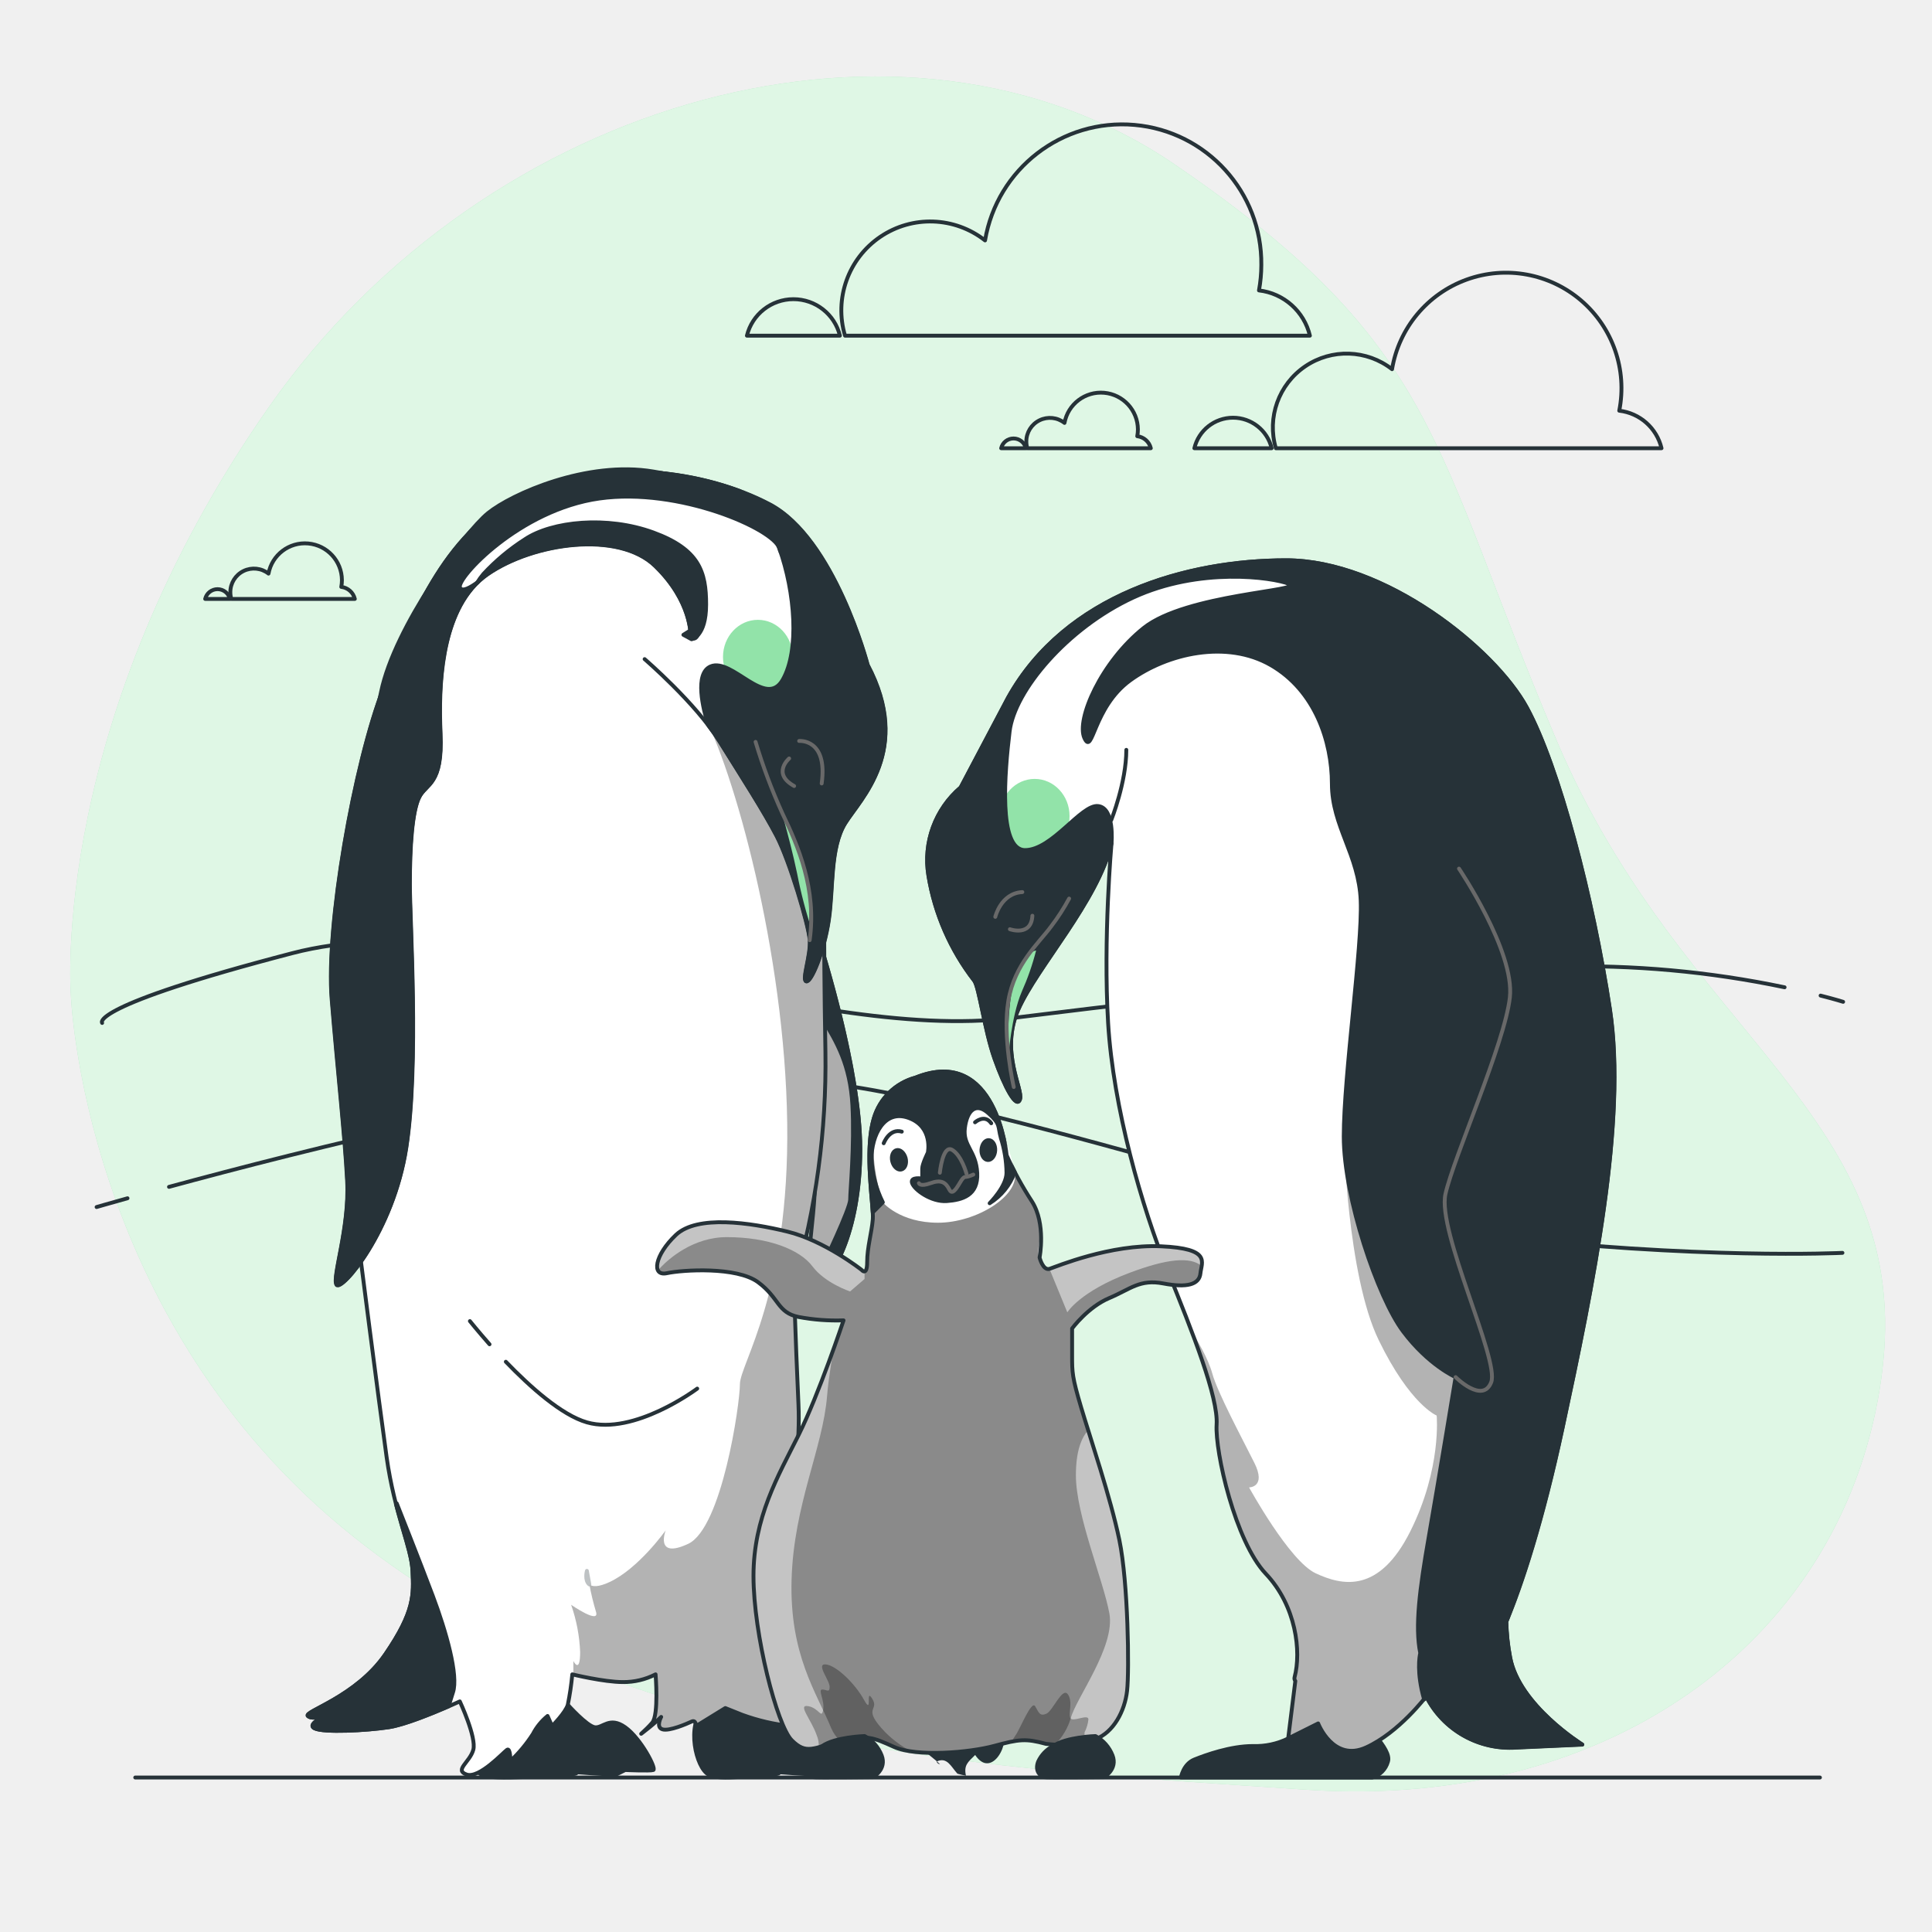
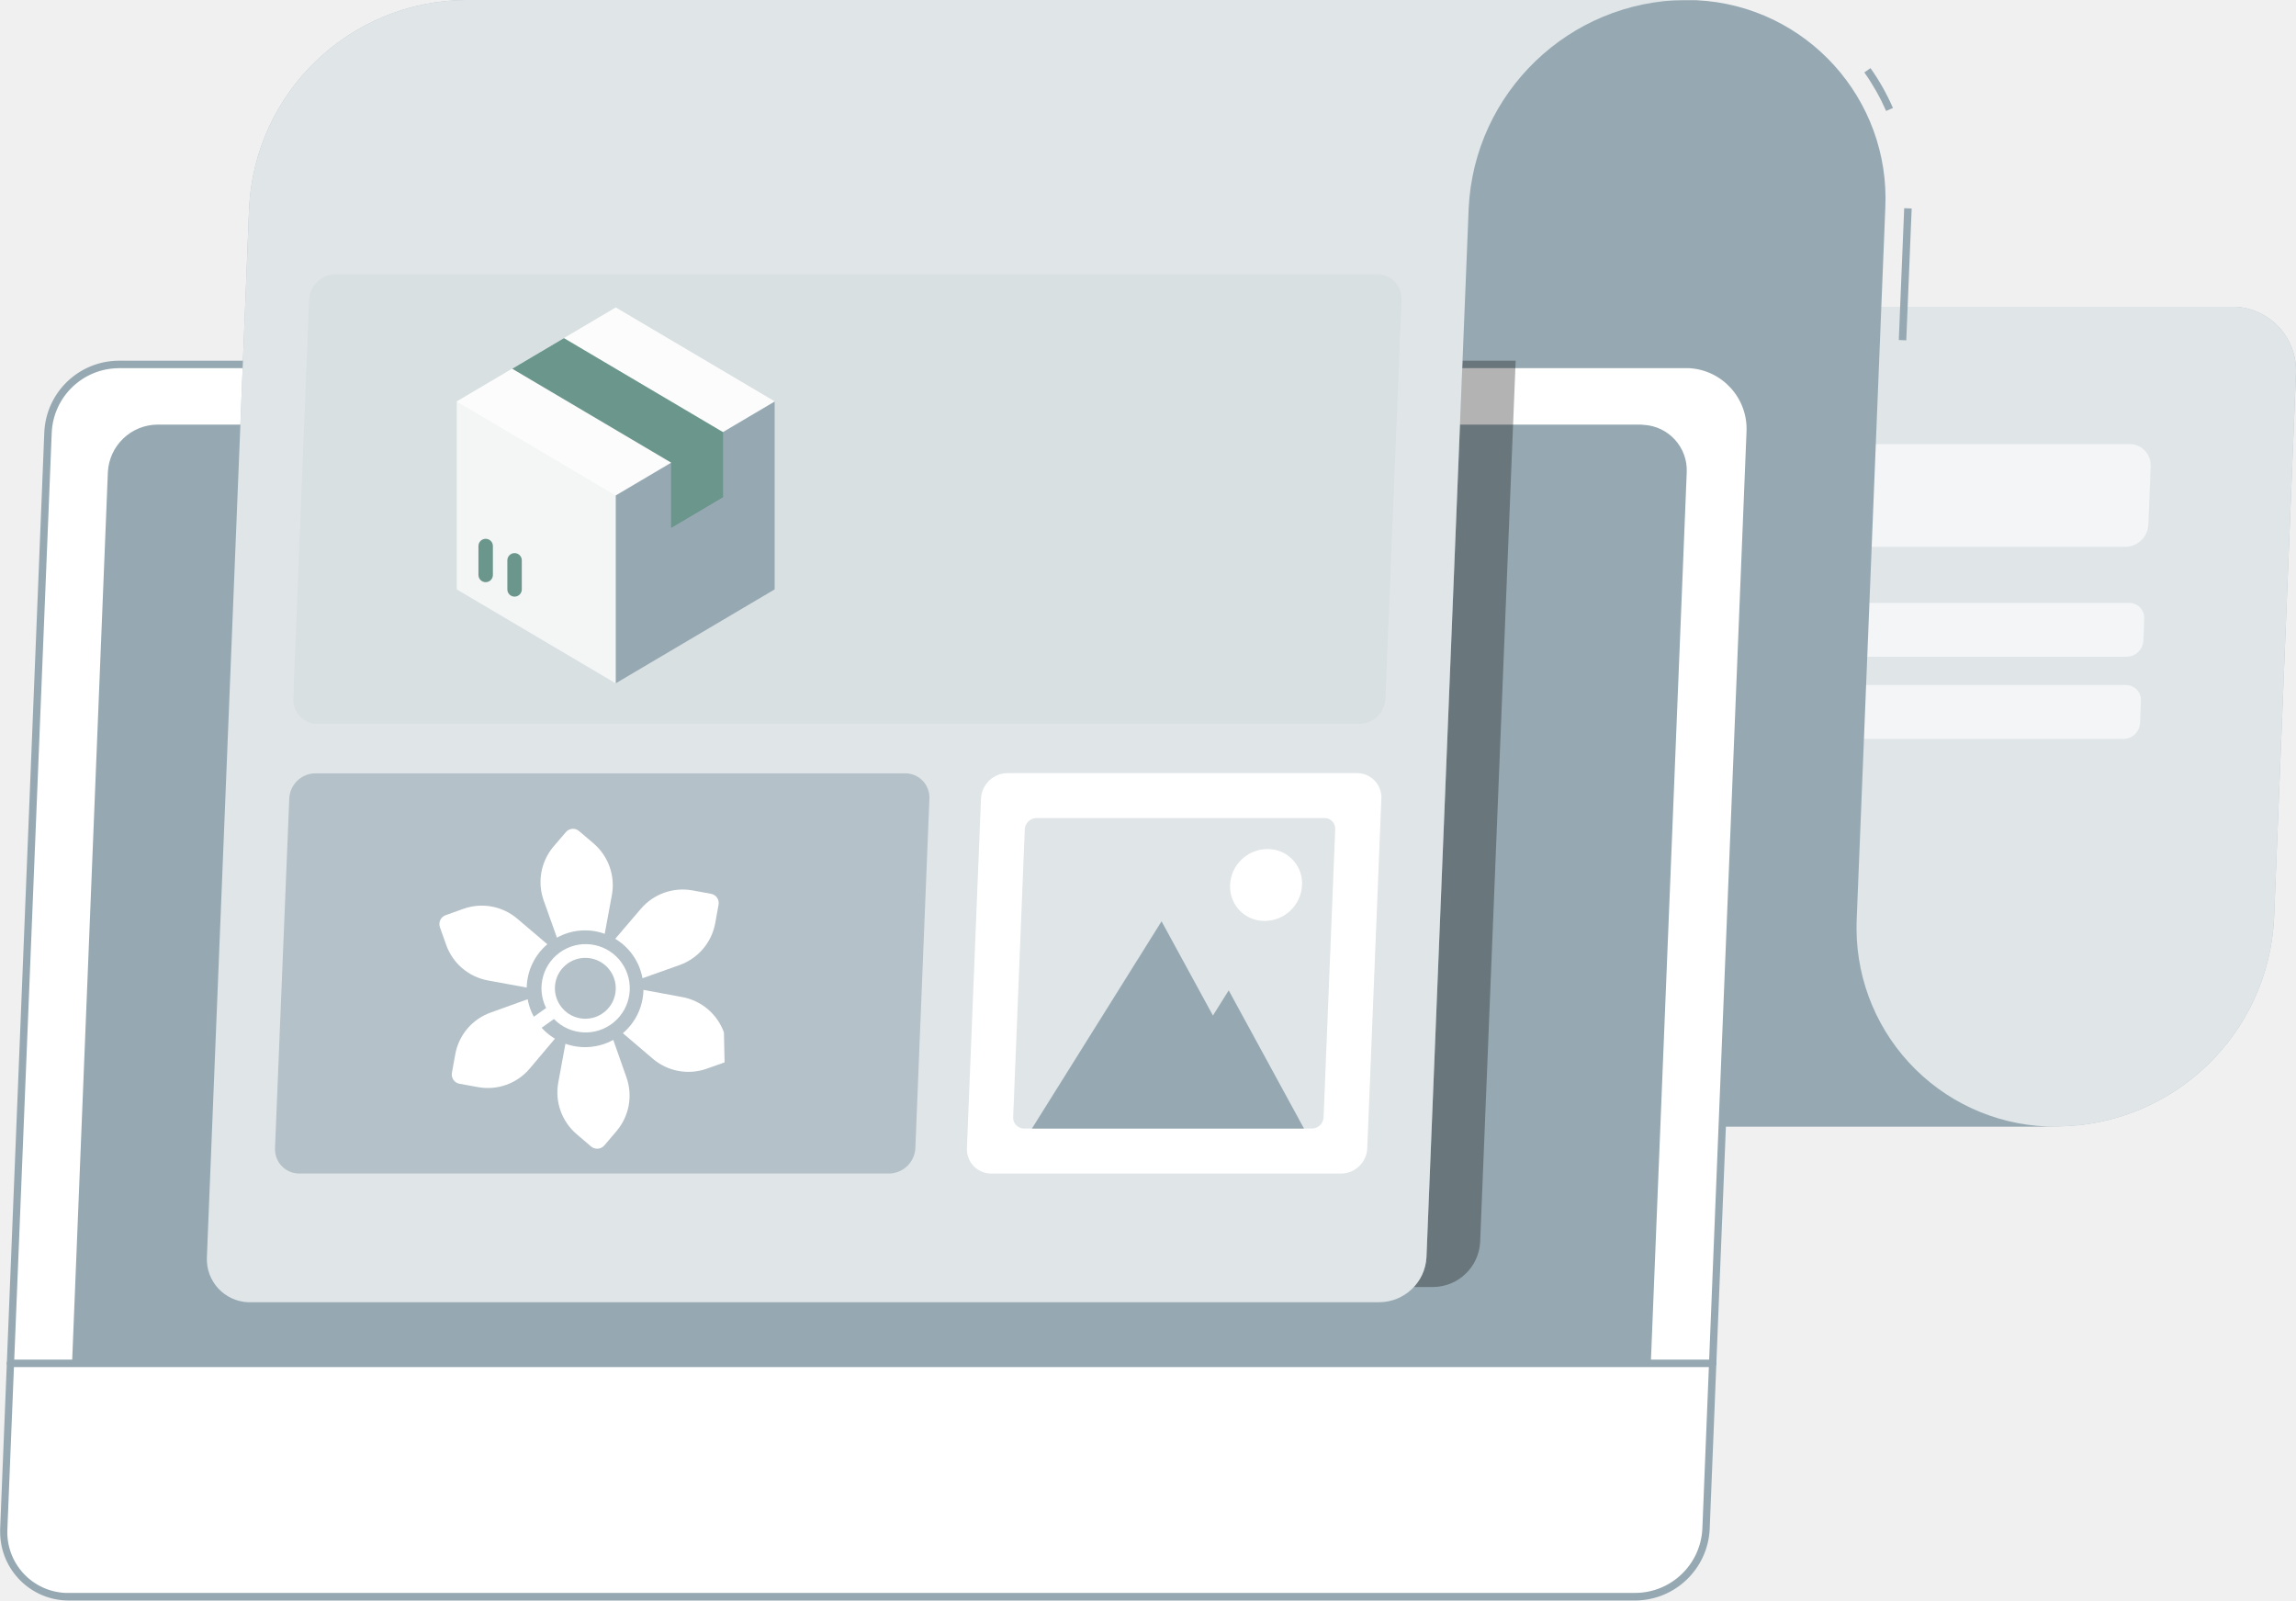
- <svg xmlns="http://www.w3.org/2000/svg" viewBox="0 0 500 500">
+ <svg xmlns="http://www.w3.org/2000/svg" id="Capa_1" data-name="Capa 1" viewBox="0 0 435.26 303.37">
  <defs>
-     <clipPath id="freepik--clip-path--inject-23">
-       <path d="M390.83,429a56,56,0,0,1-1-9.31c4-9.54,9.35-25.81,14.55-50.09,7.9-36.85,16.67-79.4,12.28-108.35s-13.16-62.73-21.49-78.09S358.29,145,332.84,145s-57,8.77-71.94,35.53l-12.28,23.25a24.66,24.66,0,0,0-8.34,22.81,60.4,60.4,0,0,0,11.85,27.2c1.31,1.75,2.63,12.72,5.26,20.18s5.7,13.16,6.58,10.53-5.26-12.29-.44-23.25,20.62-28.08,24.13-43c0,0-2.19,24.56-.88,46.5s8.78,47.81,15.36,64,13.16,32.9,12.72,39.92,4.82,30.27,12.72,38.61,9.21,20.18,7.46,26.76a1.12,1.12,0,0,0,.19,1l-1.85,14.86,7.76-3.88s3.88,10.1,12.42,6.21,15.53-13.2,15.53-13.2a24.26,24.26,0,0,0,23.29,13.2l17.09-.77S393.16,441.38,390.83,429Z" style="fill:#fff;stroke:#263238;stroke-linecap:round;stroke-linejoin:round" />
-     </clipPath>
-     <clipPath id="freepik--clip-path-2--inject-23">
-       <path d="M92.78,321.52s5.24,41.06,7.28,55.61,6.41,23.3,6.7,29.41.58,10.48-7,21.55-21.25,14.85-20.09,16,5.24-.29,5.24-.29-5.82,2.33-3.49,3.49,13.39.59,19.21-.29S119,440.32,119,440.32s4.36,9.31,3.49,12.52-5,5.24-1.75,6.4,9.61-5.82,10.49-6.4.87,2.91.87,2.91a37.12,37.12,0,0,0,5.82-7,14.78,14.78,0,0,1,3.79-4.66l1.16,2.62s3.5-3.49,4.08-5.53a73.31,73.31,0,0,0,1.16-7.86s8.16,2,13.11,2a18.19,18.19,0,0,0,8.44-2s.87,10.48-.87,12.52-4.37,4.07-1.75,2a46.73,46.73,0,0,0,4.07-3.5s-1.45,2.62.3,3.2,6.4-1.45,7.57-2,1.16,1.16,1.16,1.16l7.57-4.66,4.37,1.75a53.12,53.12,0,0,0,12.52,2.91c2.62.29,6.4.58,6.4.58l-1.45-4.07,2,.29-2-5.53s-2-1.46-2.91-5.54-7.57-22.42-6.7-25,7.57-24.74,6.7-44-1.17-31.16-1.17-31.16a203,203,0,0,0,8.15-60c-.58-33.2-.29-47.17.3-71.34s5.53-35.52-4.66-54.16-23-21.83-40.18-24.74-36.69,5.82-42.8,10.77-24.17,29.41-27.66,46.29S88.12,219,87.54,245.24,92.78,321.52,92.78,321.52Z" style="fill:#fff;stroke:#263238;stroke-linecap:round;stroke-linejoin:round" />
-     </clipPath>
-     <clipPath id="freepik--clip-path-3--inject-23">
-       <path d="M236.94,278.88a15.4,15.4,0,0,0-10.77,10.48c-2.62,8.73,0,22.71-.29,26.2s-1.46,7.28-1.46,11.07-1.46,2-1.46,2-9.6-7.57-19.21-9.9-23.3-4.37-28.83.87-6.4,10.77-2.33,9.9,18.06-1.75,23.59,2.33,4.95,7.86,10.48,9a53,53,0,0,0,11.65.88s-6.41,19.21-11.65,29.7S195,392.72,195,407.86s6.12,38.73,9.9,42.51,5.53,2,12.52.29,8.15-1.16,14,1.46,19.51,1.45,25.91-.29,8.14-1.93,13.36-.52a29.42,29.42,0,0,0,12.85-1.23c4.65-1.75,7.57-7.28,8.15-12.52s.29-27.95-2-39-7.57-26.49-9.9-34.35-2.33-9-2.33-13.4v-7s4.08-5.54,9.61-7.87,7.86-4.95,14-3.78,9.31.29,9.6-2.62,2.92-6.41-10.19-7-27.07,5.24-28.82,5.82-2.62-2.91-2.62-2.91,1.74-8.73-2-14.56A89.46,89.46,0,0,1,260.52,299S257.9,270.43,236.94,278.88Z" style="fill:#c4c4c4;stroke:#263238;stroke-linecap:round;stroke-linejoin:round" />
-     </clipPath>
+     <style>.cls-1{fill:#ebebeb;}.cls-2{fill:#f5f5f5;}.cls-3{fill:#f0f0f0;}.cls-10,.cls-11,.cls-4,.cls-9{fill:#96a9b2;}.cls-5,.cls-6,.cls-7{fill:#fff;}.cls-5{opacity:0.7;}.cls-10,.cls-11,.cls-5,.cls-6,.cls-8,.cls-9{isolation:isolate;}.cls-10,.cls-6{opacity:0.6;}.cls-11,.cls-8{opacity:0.3;}.cls-9{opacity:0.1;}.cls-12{fill:#6b968b;}</style>
  </defs>
-   <g id="freepik--background-simple--inject-23">
-     <path d="M18.33,257.16s2.72,84.29,73.08,140.48,167.88,60.21,246.82,65.54,139.56-39.35,148.7-106.9S435.75,268.91,403,192,373.21,89.84,304,42.55,126.4,24.3,69.61,105.32,18.33,257.16,18.33,257.16Z" style="fill:#92E3A9" />
-     <path d="M18.33,257.16s2.72,84.29,73.08,140.48,167.88,60.21,246.82,65.54,139.56-39.35,148.7-106.9S435.75,268.91,403,192,373.21,89.84,304,42.55,126.4,24.3,69.61,105.32,18.33,257.16,18.33,257.16Z" style="fill:#fff;opacity:0.7" />
+   <g id="freepik--background-complete--inject-120">
+     <rect class="cls-1" x="16.86" y="278.1" width="16.25" height="0.25" />
+     <rect class="cls-1" x="38.46" y="278.1" width="36.83" height="0.25" />
+     <rect class="cls-1" x="286.18" y="106.49" width="44.42" height="50.03" rx="6.9" />
+     <rect class="cls-2" x="315.68" y="118.03" width="34.17" height="38.49" rx="5.31" />
+     <path class="cls-3" d="M202.88,256.77S204,269.31,246,269.31s43.08-12.54,43.08-12.54Z" transform="translate(-35.6 -112.79)" />
  </g>
-   <g id="freepik--Clouds--inject-23">
-     <path d="M329.1,116a10.28,10.28,0,0,0-20,0Z" style="fill:none;stroke:#263238;stroke-linecap:round;stroke-linejoin:round" />
-     <path d="M430,116a12.74,12.74,0,0,0-10.94-9.71,29.89,29.89,0,1,0-58.8-10.74A19.1,19.1,0,0,0,330.19,116Z" style="fill:none;stroke:#263238;stroke-linecap:round;stroke-linejoin:round" />
-     <path d="M217.37,86.87a12.39,12.39,0,0,0-24.07,0Z" style="fill:none;stroke:#263238;stroke-linecap:round;stroke-linejoin:round" />
-     <path d="M339,86.87a15.36,15.36,0,0,0-13.18-11.71,36.82,36.82,0,0,0,.61-6.6,36,36,0,0,0-71.5-6.34,23,23,0,0,0-36.24,24.65Z" style="fill:none;stroke:#263238;stroke-linecap:round;stroke-linejoin:round" />
-     <path d="M265.5,116a3.29,3.29,0,0,0-6.4,0Z" style="fill:none;stroke:#263238;stroke-linecap:round;stroke-linejoin:round" />
-     <path d="M297.83,116a4.09,4.09,0,0,0-3.51-3.11,9.29,9.29,0,0,0,.17-1.76,9.58,9.58,0,0,0-19-1.68,6.11,6.11,0,0,0-9.88,4.82,6.18,6.18,0,0,0,.25,1.73Z" style="fill:none;stroke:#263238;stroke-linecap:round;stroke-linejoin:round" />
-     <path d="M59.5,155a3.29,3.29,0,0,0-6.4,0Z" style="fill:none;stroke:#263238;stroke-linecap:round;stroke-linejoin:round" />
-     <path d="M91.83,155a4.08,4.08,0,0,0-3.51-3.11,9.29,9.29,0,0,0,.17-1.76,9.58,9.58,0,0,0-19-1.68,6.11,6.11,0,0,0-9.88,4.82,6.18,6.18,0,0,0,.25,1.73Z" style="fill:none;stroke:#263238;stroke-linecap:round;stroke-linejoin:round" />
+   <g id="freepik--Content--inject-120">
+     <path class="cls-4" d="M233.89,326.3H425.61a41.49,41.49,0,0,0,41.09-39.49l4.14-103.11a12.11,12.11,0,0,0-11.45-12.76c-.26,0-.52,0-.77,0H252.83a13.36,13.36,0,0,0-13.25,12.78l-4.16,103.11a41.47,41.47,0,0,1-41.07,39.49Z" transform="translate(-35.6 -112.79)" />
+     <path class="cls-5" d="M233.89,326.3H425.61a41.49,41.49,0,0,0,41.09-39.49l4.14-103.11a12.11,12.11,0,0,0-11.45-12.76c-.26,0-.52,0-.77,0H252.83a13.36,13.36,0,0,0-13.25,12.78l-4.16,103.11a41.47,41.47,0,0,1-41.07,39.49Z" transform="translate(-35.6 -112.79)" />
+     <path class="cls-6" d="M438.54,216.44H269a4,4,0,0,1-4-4c0-.1,0-.2,0-.3l.46-11a4.37,4.37,0,0,1,4.34-4.18H439.32a4,4,0,0,1,4,3.95,1.77,1.77,0,0,1,0,.23l-.44,11A4.4,4.4,0,0,1,438.54,216.44Z" transform="translate(-35.6 -112.79)" />
+     <path class="cls-6" d="M438.83,237.27H267a2.84,2.84,0,0,1-2.93-2.75c0-.09,0-.19,0-.29l.17-4.17a3.18,3.18,0,0,1,3.16-3H439.25a2.83,2.83,0,0,1,2.84,2.83v.21l-.16,4.17A3.22,3.22,0,0,1,438.83,237.27Z" transform="translate(-35.6 -112.79)" />
+     <path class="cls-6" d="M438.21,252.86H266.37a2.83,2.83,0,0,1-2.92-2.76v-.29l.18-4.18a3.17,3.17,0,0,1,3.15-3H438.62a2.84,2.84,0,0,1,2.85,2.83,1.27,1.27,0,0,1,0,.2l-.17,4.18A3.18,3.18,0,0,1,438.21,252.86Z" transform="translate(-35.6 -112.79)" />
+     <path class="cls-4" d="M393.16,133.82a42,42,0,0,0-4.13-7.3l1.16-.82a41.33,41.33,0,0,1,4.26,7.56Z" transform="translate(-35.6 -112.79)" />
+     <rect class="cls-4" x="384.28" y="164.06" width="25.01" height="1.42" transform="translate(180.28 441.68) rotate(-87.65)" />
+     <path class="cls-4" d="M387.59,286.81,393,152.29a37.66,37.66,0,0,0-35.76-39.46c-.71,0-1.43,0-2.15,0H124a37.64,37.64,0,0,1,38,37.32c0,.72,0,1.45-.05,2.18h0l-5.41,134.52c-.88,21.81,26.5,39.49,48.29,39.49H425.5A37.62,37.62,0,0,1,387.55,289C387.54,288.26,387.56,287.53,387.59,286.81Z" transform="translate(-35.6 -112.79)" />
+     <path class="cls-7" d="M345.63,415.45h-297A12.26,12.26,0,0,1,36.31,403.3c0-.21,0-.42,0-.64l8.38-207.9A13.48,13.48,0,0,1,58.05,182H355a12.26,12.26,0,0,1,12.34,12.15c0,.21,0,.42,0,.63L359,402.66A13.51,13.51,0,0,1,345.63,415.45Z" transform="translate(-35.6 -112.79)" />
+     <path class="cls-4" d="M345.63,416.16h-297a13,13,0,0,1-13-12.88c0-.24,0-.47,0-.7L44,194.68a14.2,14.2,0,0,1,14.06-13.52H355A12.93,12.93,0,0,1,368.08,194c0,.25,0,.5,0,.76l-8.37,207.9A14.21,14.21,0,0,1,345.63,416.16ZM58.05,182.58a12.79,12.79,0,0,0-12.64,12.16L37,402.64A11.53,11.53,0,0,0,48,414.72l.67,0h297a12.79,12.79,0,0,0,12.65-12.16l8.37-207.9a11.54,11.54,0,0,0-10.95-12.09H58.05Z" transform="translate(-35.6 -112.79)" />
+     <path class="cls-4" d="M346.66,193.27H65.47a9.5,9.5,0,0,0-9.42,9L49.26,371.21H348.55l6.81-168.89a8.63,8.63,0,0,0-8.19-9Z" transform="translate(-35.6 -112.79)" />
+     <path class="cls-8" d="M91.77,181.16,85.05,348.23a8.14,8.14,0,0,0,7.75,8.51H307.31a9,9,0,0,0,8.89-8.52l6.73-167.07Z" transform="translate(-35.6 -112.79)" />
+     <path class="cls-4" d="M315.62,112.79H123.89a41.46,41.46,0,0,0-41.07,39.5l-8,198.82a8.15,8.15,0,0,0,7.78,8.51H297.13a9,9,0,0,0,8.89-8.52l8-198.82a41.48,41.48,0,0,1,41.08-39.5Z" transform="translate(-35.6 -112.79)" />
+     <path class="cls-5" d="M315.62,112.79H123.89a41.46,41.46,0,0,0-41.07,39.5l-8,198.82a8.15,8.15,0,0,0,7.78,8.51H297.13a9,9,0,0,0,8.89-8.52l8-198.82a41.48,41.48,0,0,1,41.08-39.5Z" transform="translate(-35.6 -112.79)" />
+     <path class="cls-4" d="M360.28,371.92H37.59a.71.71,0,1,1,0-1.42H360.28a.71.71,0,0,1,0,1.42Z" transform="translate(-35.6 -112.79)" />
+     <path class="cls-9" d="M293.24,250H95.83a4.59,4.59,0,0,1-4.63-4.56v-.25l3-75.6a5.05,5.05,0,0,1,5-4.8H296.66a4.59,4.59,0,0,1,4.63,4.54v.26l-3.05,75.56A5,5,0,0,1,293.24,250Z" transform="translate(-35.6 -112.79)" />
+     <path class="cls-10" d="M204.06,335.23H92.37a4.58,4.58,0,0,1-4.63-4.55c0-.1,0-.2,0-.3l2.7-66.24a5,5,0,0,1,5-4.77H207.17a4.58,4.58,0,0,1,4.62,4.55v.26l-2.66,66.2A5.06,5.06,0,0,1,204.06,335.23Z" transform="translate(-35.6 -112.79)" />
+     <path class="cls-7" d="M289.8,335.23H223.53a4.59,4.59,0,0,1-4.63-4.56v-.25l2.67-66.28a5.07,5.07,0,0,1,5-4.81h66.26a4.6,4.6,0,0,1,4.64,4.56,2,2,0,0,1,0,.25l-2.67,66.24A5,5,0,0,1,289.8,335.23Z" transform="translate(-35.6 -112.79)" />
+     <path class="cls-11" d="M227.67,324.55l2.2-54.54a2.25,2.25,0,0,1,2.23-2.16h54.56a2,2,0,0,1,2.06,2V270l-2.2,54.54a2.24,2.24,0,0,1-2.23,2.16H229.73a2.07,2.07,0,0,1-2.07-2A.41.41,0,0,1,227.67,324.55Z" transform="translate(-35.6 -112.79)" />
+     <polygon class="cls-4" points="232.93 187.72 229.94 192.49 220.2 174.63 195.62 213.92 247.21 213.92 232.93 187.72" />
+     <path class="cls-7" d="M282.43,280.53a7.11,7.11,0,0,1-7.1,6.82,6.49,6.49,0,0,1-6.54-6.44v-.38a7.1,7.1,0,0,1,7.11-6.8,6.49,6.49,0,0,1,6.54,6.44C282.44,280.29,282.43,280.41,282.43,280.53Z" transform="translate(-35.6 -112.79)" />
  </g>
-   <g id="freepik--Landscape--inject-23">
-     <path d="M43.74,307.16C77.42,298,148.28,280,187.39,278.62c52.53-1.83,141.37,34.67,196.77,41.06s92.66,4.56,92.66,4.56" style="fill:none;stroke:#263238;stroke-linecap:round;stroke-linejoin:round" />
-     <path d="M25,312.38s2.91-.85,8-2.27" style="fill:none;stroke:#263238;stroke-linecap:round;stroke-linejoin:round" />
-     <path d="M461.85,255.51a254.88,254.88,0,0,0-59.14-5.35c-41.09,1.32-85.52,6.51-140.54,13.28S128.89,232.8,75.65,246.68s-49.22,18.06-49.22,18.06" style="fill:none;stroke:#263238;stroke-linecap:round;stroke-linejoin:round" />
-     <path d="M477,259.27s-2.07-.66-5.83-1.61" style="fill:none;stroke:#263238;stroke-linecap:round;stroke-linejoin:round" />
-   </g>
-   <g id="freepik--Penguin-3--inject-23">
-     <path d="M333.38,449.92a19.2,19.2,0,0,1-9.13,1.95c-5.82,0-12.23,2.32-15.14,3.49s-3.49,4.66-3.49,4.66h49.5a5.91,5.91,0,0,0,4.07-4.08c1.17-3.49-7-9.9-6.4-11.64S336.67,445.07,333.38,449.92Z" style="fill:#263238;stroke:#263238;stroke-linecap:round;stroke-linejoin:round" />
-     <path d="M390.83,429a56,56,0,0,1-1-9.31c4-9.54,9.35-25.81,14.55-50.09,7.9-36.85,16.67-79.4,12.28-108.35s-13.16-62.73-21.49-78.09S358.29,145,332.84,145s-57,8.77-71.94,35.53l-12.28,23.25a24.66,24.66,0,0,0-8.34,22.81,60.4,60.4,0,0,0,11.85,27.2c1.31,1.75,2.63,12.72,5.26,20.18s5.7,13.16,6.58,10.53-5.26-12.29-.44-23.25,20.62-28.08,24.13-43c0,0-2.19,24.56-.88,46.5s8.78,47.81,15.36,64,13.16,32.9,12.72,39.92,4.82,30.27,12.72,38.61,9.21,20.18,7.46,26.76a1.12,1.12,0,0,0,.19,1l-1.85,14.86,7.76-3.88s3.88,10.1,12.42,6.21,15.53-13.2,15.53-13.2a24.26,24.26,0,0,0,23.29,13.2l17.09-.77S393.16,441.38,390.83,429Z" style="fill:#fff" />
-     <g style="clip-path:url(#freepik--clip-path--inject-23)">
-       <path d="M413.36,323.74c-5.31-14.44-13.06-28.24-23.89-35.89-26.31-18.6-39.92,0-39.92,0l-1.79,6.26s.88,35.93,9.05,52.72,15,19.51,15,19.51S373.14,380,365,396.28s-17.69,14.06-24.5,10.89-17.24-22.23-17.24-22.23,4.54,0,1.37-6.35-9.53-18.15-10.89-23.14c-1.08-3.94-4.12-9-5.36-10.95,3.92,10.37,6.8,19.46,6.51,24.18-.44,7,4.82,30.27,12.72,38.61s9.21,20.18,7.46,26.76a1.12,1.12,0,0,0,.19,1l-1.85,14.86,7.76-3.88s3.88,10.1,12.42,6.21,15.53-13.2,15.53-13.2a24.26,24.26,0,0,0,23.29,13.2l17.09-.77s-16.31-10.1-18.64-22.52a56,56,0,0,1-1-9.31c4-9.54,9.35-25.81,14.55-50.09C407.51,354.79,410.82,339.1,413.36,323.74Z" style="opacity:0.3" />
-       <path d="M287.6,212.2s3.89-9.72,3.89-18.14" style="fill:#fff;stroke:#263238;stroke-linecap:round;stroke-linejoin:round" />
-     </g>
-     <path d="M390.83,429a56,56,0,0,1-1-9.31c4-9.54,9.35-25.81,14.55-50.09,7.9-36.85,16.67-79.4,12.28-108.35s-13.16-62.73-21.49-78.09S358.29,145,332.84,145s-57,8.77-71.94,35.53l-12.28,23.25a24.66,24.66,0,0,0-8.34,22.81,60.4,60.4,0,0,0,11.85,27.2c1.31,1.75,2.63,12.72,5.26,20.18s5.7,13.16,6.58,10.53-5.26-12.29-.44-23.25,20.62-28.08,24.13-43c0,0-2.19,24.56-.88,46.5s8.78,47.81,15.36,64,13.16,32.9,12.72,39.92,4.82,30.27,12.72,38.61,9.21,20.18,7.46,26.76a1.12,1.12,0,0,0,.19,1l-1.85,14.86,7.76-3.88s3.88,10.1,12.42,6.21,15.53-13.2,15.53-13.2a24.26,24.26,0,0,0,23.29,13.2l17.09-.77S393.16,441.38,390.83,429Z" style="fill:none;stroke:#263238;stroke-linecap:round;stroke-linejoin:round" />
-     <ellipse cx="267.77" cy="211.19" rx="9.03" ry="9.61" style="fill:#92E3A9" />
-     <path d="M390.83,429a56,56,0,0,1-1-9.31h0c.17-.41.35-.84.52-1.27l0-.07c3.89-9.69,9-25.57,14-48.75,7.9-36.85,16.67-79.4,12.28-108.35s-13.16-62.73-21.49-78.09S358.29,145,332.84,145s-57,8.77-71.94,35.53l-12.28,23.25a24.66,24.66,0,0,0-8.34,22.81,60.4,60.4,0,0,0,11.85,27.2c1.31,1.75,2.63,12.72,5.26,20.18s5.7,13.16,6.58,10.53-5.26-12.29-.44-23.25,20.62-28.08,24.13-43c0,0,.88-9.22-3.51-9.65S272.31,220,265.29,220s-5.27-20.18-4-30.71,14.91-26.76,32-34.65,36-5.27,40.36-3.51S307,153.73,296,162.5,278.45,186.19,280.64,191s2.2-7.9,11.85-14.92,25-10.52,36.41-3.94,15.79,19.74,15.79,30.7,7,18.43,7.46,30.27-4.39,45.19-4.39,61,8.77,41.67,15.35,50.45,13.6,11.84,13.6,11.84-3.95,24.13-7,41.67c-2.27,13-3.57,22.83-2.15,29.74-.19.82-1,5.05,1,12,.36-.45.57-.73.57-.73a24.26,24.26,0,0,0,23.29,13.2l17.09-.77S393.16,441.38,390.83,429Z" style="fill:#263238;stroke:#263238;stroke-linecap:round;stroke-linejoin:round" />
-     <path d="M376.71,356.4s7,7,9.21,1.32-14-39.05-11.84-48.7,15.35-39,16.67-50.88-13.16-33.34-13.16-33.34" style="fill:none;stroke:#696969;stroke-linecap:round;stroke-linejoin:round" />
-     <path d="M268.14,246a66.28,66.28,0,0,1-3.7,10.63c-2.77,6.47-3.46,16.87-3.46,16.87s-.7-15.72,2.31-21.73S268.14,246,268.14,246Z" style="fill:#92E3A9" />
-     <path d="M262.36,281.32s-3-12.95-1.38-22.42,7.85-14.79,11.09-19.19a54.57,54.57,0,0,0,4.62-7.16" style="fill:none;stroke:#696969;stroke-linecap:round;stroke-linejoin:round" />
-     <path d="M261.36,240.48s5.53,2,5.82-3.49" style="fill:none;stroke:#696969;stroke-linecap:round;stroke-linejoin:round" />
-     <path d="M257.58,237.28s1.45-6.12,7-6.41" style="fill:none;stroke:#696969;stroke-linecap:round;stroke-linejoin:round" />
-   </g>
-   <g id="freepik--Penguin-1--inject-23">
-     <path d="M146.94,441.19s4.95,5.53,7,5.82,3.78-2.91,7.86,0,8.15,10.78,7.28,11.07-7.28,0-7.28,0l-2.33,1.16c-2.91,0-10.19-.58-10.19-.58s.58.58-2.91.58-18.64,1.75-21.84,0,.29-6.11,5-10.48S142.57,438.28,146.94,441.19Z" style="fill:#263238;stroke:#263238;stroke-linecap:round;stroke-linejoin:round" />
-     <path d="M199.35,441.19s5,5.53,7,5.82,3.78-2.91,7.86,0,8.15,10.78,7.28,11.07-7.28,0-7.28,0l-2.33,1.16c-2.91,0-10.19-.58-10.19-.58s.58.58-2.91.58-12.23,1.75-15.44,0-5.82-12.81-1.16-17.18S195,438.28,199.35,441.19Z" style="fill:#263238;stroke:#263238;stroke-linecap:round;stroke-linejoin:round" />
-     <path d="M211.29,241.16s11.35,34.36,11.35,56.2S215.07,332,211,332.59s0-15.14,0-28.83-2.91-37-.58-48.33S211.29,241.16,211.29,241.16Z" style="fill:#adadad;stroke:#263238;stroke-linecap:round;stroke-linejoin:round" />
-     <path d="M211.43,241.6a3.61,3.61,0,0,0-.14-.44Z" style="fill:#263238;stroke:#263238;stroke-linecap:round;stroke-linejoin:round" />
-     <path d="M211.43,241.6c.29,1.13.8,4.72-.93,13.36l1.37,2.51s-2.33.58,1.16,6.4,7,11.65,7.57,22.13-.58,22.13-.58,24.46-7,16.88-7,16.88-2,5.25-3.76-1.32c-.26,4.16,0,6.81,1.72,6.57,4.08-.59,11.65-13.4,11.65-35.23C222.64,277,212.73,245.62,211.43,241.6Z" style="fill:#263238;stroke:#263238;stroke-linecap:round;stroke-linejoin:round" />
-     <path d="M92.78,321.52s5.24,41.06,7.28,55.61,6.41,23.3,6.7,29.41.58,10.48-7,21.55-21.25,14.85-20.09,16,5.24-.29,5.24-.29-5.82,2.33-3.49,3.49,13.39.59,19.21-.29S119,440.32,119,440.32s4.36,9.31,3.49,12.52-5,5.24-1.75,6.4,9.61-5.82,10.49-6.4.87,2.91.87,2.91a37.12,37.12,0,0,0,5.82-7,14.78,14.78,0,0,1,3.79-4.66l1.16,2.62s3.5-3.49,4.08-5.53a73.31,73.31,0,0,0,1.16-7.86s8.16,2,13.11,2a18.19,18.19,0,0,0,8.44-2s.87,10.48-.87,12.52-4.37,4.07-1.75,2a46.73,46.73,0,0,0,4.07-3.5s-1.45,2.62.3,3.2,6.4-1.45,7.57-2,1.16,1.16,1.16,1.16l7.57-4.66,4.37,1.75a53.12,53.12,0,0,0,12.52,2.91c2.62.29,6.4.58,6.4.58l-1.45-4.07,2,.29-2-5.53s-2-1.46-2.91-5.54-7.57-22.42-6.7-25,7.57-24.74,6.7-44-1.17-31.16-1.17-31.16a203,203,0,0,0,8.15-60c-.58-33.2-.29-47.17.3-71.34s5.53-35.52-4.66-54.16-23-21.83-40.18-24.74-36.69,5.82-42.8,10.77-24.17,29.41-27.66,46.29S88.12,219,87.54,245.24,92.78,321.52,92.78,321.52Z" style="fill:#fff" />
-     <g style="clip-path:url(#freepik--clip-path-2--inject-23)">
-       <g style="opacity:0.3">
-         <path d="M152.53,410.06c-.39-2-.64-3.52-.64-3.52S151.21,409,152.53,410.06Z" style="stroke:#263238;stroke-linecap:round;stroke-linejoin:round" />
-         <path d="M211,447.3l-1.45-4.07,2,.29-2-5.53s-2-1.46-2.91-5.54-7.57-22.42-6.7-25,7.57-24.74,6.7-44-1.17-31.16-1.17-31.16a203,203,0,0,0,8.15-60c-.23-13.37-.32-23.62-.31-32.67-12.69-43.4-39.29-69.08-31.71-55.56,8.15,14.56,21.54,62.31,22.13,106.57S191.49,353,191.49,358.21s-4.66,37.27-13.4,41.34-5.82-3.49-5.82-3.49-7,9.9-14.56,13.39c-2.85,1.32-4.38,1.23-5.18.61a65.83,65.83,0,0,0,1.69,7c1.16,3.5-6.41-1.74-6.41-1.74a42,42,0,0,1,2.33,12.22c0,5.83-1.75,2.33-1.75,2.33v3.57c1.47.35,8.4,2,12.82,2a18.19,18.19,0,0,0,8.44-2s.87,10.48-.87,12.52-4.37,4.07-1.75,2a46.73,46.73,0,0,0,4.07-3.5s-1.45,2.62.3,3.2,6.4-1.45,7.57-2,1.16,1.16,1.16,1.16l7.57-4.66,4.37,1.75a53.12,53.12,0,0,0,12.52,2.91C207.21,447,211,447.3,211,447.3Z" />
-       </g>
-     </g>
-     <path d="M92.78,321.52s5.24,41.06,7.28,55.61,6.41,23.3,6.7,29.41.58,10.48-7,21.55-21.25,14.85-20.09,16,5.24-.29,5.24-.29-5.82,2.33-3.49,3.49,13.39.59,19.21-.29S119,440.32,119,440.32s4.36,9.31,3.49,12.52-5,5.24-1.75,6.4,9.61-5.82,10.49-6.4.87,2.91.87,2.91a37.12,37.12,0,0,0,5.82-7,14.78,14.78,0,0,1,3.79-4.66l1.16,2.62s3.5-3.49,4.08-5.53a73.31,73.31,0,0,0,1.16-7.86s8.16,2,13.11,2a18.19,18.19,0,0,0,8.44-2s.87,10.48-.87,12.52-4.37,4.07-1.75,2a46.73,46.73,0,0,0,4.07-3.5s-1.45,2.62.3,3.2,6.4-1.45,7.57-2,1.16,1.16,1.16,1.16l7.57-4.66,4.37,1.75a53.12,53.12,0,0,0,12.52,2.91c2.62.29,6.4.58,6.4.58l-1.45-4.07,2,.29-2-5.53s-2-1.46-2.91-5.54-7.57-22.42-6.7-25,7.57-24.74,6.7-44-1.17-31.16-1.17-31.16a203,203,0,0,0,8.15-60c-.58-33.2-.29-47.17.3-71.34s5.53-35.52-4.66-54.16-23-21.83-40.18-24.74-36.69,5.82-42.8,10.77-24.17,29.41-27.66,46.29S88.12,219,87.54,245.24,92.78,321.52,92.78,321.52Z" style="fill:none;stroke:#263238;stroke-linecap:round;stroke-linejoin:round" />
-     <path d="M166.83,170.58s13.13,11.3,19.24,21.07S197.68,210,201,216.4s8.25,22.91,8.55,26.88-2.14,10.38-.91,10.69,4.58-7.64,5.8-15.89.31-18.63,4.28-25,17.41-18.94,5.8-40.94c0,0-8.55-32.68-25.35-41.54s-43.07-12.22-63.23-3-29,30.85-36.66,50.4-15,61.7-13.44,80.64,3.36,34.82,4,47-4,25.05-2.75,26.88,14.66-13.74,18-35.43.92-58.34.92-68.12.61-18.94,2.44-22.6,6.11-3.06,5.5-16.5.31-33,12.22-41.24,33.91-11.3,43.38-2.14,9.16,18,9.16,18,1.53,3.05,2.75-3.06" style="fill:#fff;stroke:#263238;stroke-linecap:round;stroke-linejoin:round" />
-     <path d="M201.68,141.88c1.33,4.54-.59-7.87-9-14-.34-.25-.73-.5-1.14-.76-16.45-6.14-38.24-7.5-55.53.37-20.17,9.16-29,30.85-36.66,50.4s-15,61.7-13.44,80.64,3.36,34.82,4,47-4,25.05-2.75,26.88,14.66-13.74,18-35.43.92-58.34.92-68.12.61-18.94,2.44-22.6,6.11-3.06,5.5-16.5c-.56-12.43.19-30.07,9.72-39.18-1.88,1.4-4.21,2.77-4.71,1.43-.88-2.33,15.43-20.09,36.1-23S200.22,136.93,201.68,141.88Z" style="fill:#263238;stroke:#263238;stroke-linecap:round;stroke-linejoin:round" />
-     <path d="M169.07,137.8c-11.94-4.37-26.21-2.91-33.2,1.75a55.18,55.18,0,0,0-10.77,9,18.67,18.67,0,0,0-1.68,2.34,21.44,21.44,0,0,1,2.78-2.33c11.91-8.24,33.91-11.3,43.38-2.14,7.32,7.09,8.79,14,9.08,16.74l-1.8,1.13,2.11,1.15s3.78-.58,3.78-9S181,142.17,169.07,137.8Z" style="fill:#263238;stroke:#263238;stroke-linecap:round;stroke-linejoin:round" />
-     <path d="M102.68,389.07l-.2.19c2,7.67,4.08,13.09,4.28,17.28.29,6.12.58,10.48-7,21.55s-21.25,14.85-20.09,16,5.24-.29,5.24-.29-5.82,2.33-3.49,3.49,13.39.59,19.21-.29c4.08-.61,11.45-3.65,15.49-5.42.35-1.12.68-2.31,1.11-3.6,1.46-4.37-1.75-15.73-5.24-25S102.68,389.07,102.68,389.07Z" style="fill:#263238;stroke:#263238;stroke-linecap:round;stroke-linejoin:round" />
-     <path d="M130.91,352.42c6.22,6.45,14.43,13.82,21,15.69,12.23,3.49,28.53-8.74,28.53-8.74" style="fill:#fff;stroke:#263238;stroke-linecap:round;stroke-linejoin:round" />
-     <path d="M121.61,341.9s2,2.5,5.08,6" style="fill:#fff;stroke:#263238;stroke-linecap:round;stroke-linejoin:round" />
-     <ellipse cx="196.14" cy="170.02" rx="9.03" ry="9.61" style="fill:#92E3A9" />
-     <path d="M218.76,213c4-6.42,17.41-18.94,5.8-40.94,0,0-8.55-32.68-25.35-41.54s-43.07-12.22-63.23-3a46.74,46.74,0,0,0-12.29,8.18l4.61-2.84c10.49-6.41,20.09-9.61,35.23-9.61s34.07,7.28,38.15,18.64,5.24,26.49.87,34.06-13.1-5.82-18.63-3.49c-4.27,1.8-1.95,11.05-.67,15.18,1,1.35,2,2.7,2.82,4,6.11,9.78,11.61,18.33,15,24.75s8.25,22.91,8.55,26.88-2.14,10.38-.91,10.69,4.58-7.64,5.8-15.89S214.79,219.45,218.76,213Z" style="fill:#263238;stroke:#263238;stroke-linecap:round;stroke-linejoin:round" />
-     <path d="M200.36,205.3s3.41,11.13,5.45,20.89A120.79,120.79,0,0,0,209.67,241a39.42,39.42,0,0,0-.9-14.76C206.72,218,200.36,205.3,200.36,205.3Z" style="fill:#92E3A9;stroke:#263238;stroke-linecap:round;stroke-linejoin:round" />
-     <path d="M195.54,192a145.59,145.59,0,0,0,7,18.63c4,8.25,8.86,19.55,7,32.69" style="fill:none;stroke:#696969;stroke-linecap:round;stroke-linejoin:round" />
-     <path d="M204.23,196.29s-4.54,3.89,1.29,7.13" style="fill:none;stroke:#696969;stroke-linecap:round;stroke-linejoin:round" />
-     <path d="M206.82,191.76s7.45-.65,5.83,11" style="fill:none;stroke:#696969;stroke-linecap:round;stroke-linejoin:round" />
-   </g>
-   <g id="freepik--Penguin-2--inject-23">
-     <path d="M237.81,451.83l.59.58c1,1,3.83,3.13,4.88,4.16a1,1,0,0,1-.9-.67c2.72-1.34,3.76,1.34,5.4,3.13.68.21,1.51.38,2.21.52-.61-2.72.51-3.52,2.38-5.36,4.34,6.5,9.54-3.5,6.91-7.19C256.54,443.13,242.63,451.83,237.81,451.83Z" style="fill:#263238" />
-     <path d="M236.94,278.88a15.4,15.4,0,0,0-10.77,10.48c-2.62,8.73,0,22.71-.29,26.2s-1.46,7.28-1.46,11.07-1.46,2-1.46,2-9.6-7.57-19.21-9.9-23.3-4.37-28.83.87-6.4,10.77-2.33,9.9,18.06-1.75,23.59,2.33,4.95,7.86,10.48,9a53,53,0,0,0,11.65.88s-6.41,19.21-11.65,29.7S195,392.72,195,407.86s6.12,38.73,9.9,42.51,5.53,2,12.52.29,8.15-1.16,14,1.46,19.51,1.45,25.91-.29,8.14-1.93,13.36-.52a29.42,29.42,0,0,0,12.85-1.23c4.65-1.75,7.57-7.28,8.15-12.52s.29-27.95-2-39-7.57-26.49-9.9-34.35-2.33-9-2.33-13.4v-7s4.08-5.54,9.61-7.87,7.86-4.95,14-3.78,9.31.29,9.6-2.62,2.92-6.41-10.19-7-27.07,5.24-28.82,5.82-2.62-2.91-2.62-2.91,1.74-8.73-2-14.56A89.46,89.46,0,0,1,260.52,299S257.9,270.43,236.94,278.88Z" style="fill:#c4c4c4" />
-     <g style="clip-path:url(#freepik--clip-path-3--inject-23)">
-       <path d="M310.6,329.54c.07-.63.24-1.29.34-1.94-3-2.45-9-1.8-18.49,1.76-13,4.87-16.23,10.28-16.23,10.28l-4.63-11.27c-1.75.59-2.62-2.91-2.62-2.91-.62-.14-.38-2.4.37-5.88a17.32,17.32,0,0,0-2.41-8.68A89.46,89.46,0,0,1,260.52,299s-2.62-28.54-23.58-20.09a15.4,15.4,0,0,0-10.77,10.48c-2.62,8.73,0,22.71-.29,26.2s-1.46,7.28-1.46,11.07c0,1.79-.33,2.34-.67,2.42V331L220,334.23s-6.49-2.16-9.73-6.49-11.36-7.57-22.18-7.57c-8.72,0-15,5.62-17.08,7.8-.38.39-.62.66-.72.78.34.72,1.11,1.05,2.34.79,4.08-.87,18.06-1.75,23.59,2.33s4.95,7.86,10.48,9a53,53,0,0,0,11.65.88s-1.15,3.42-2.86,8.16c-.17,2.4-1,6-1.44,11.35-1.08,13.52-8.65,28.13-9.19,47.6s6.49,29.21,10.27,38.41a10.36,10.36,0,0,0,2.37,3.37c7-1.74,8.13-1.16,13.95,1.46s19.51,1.45,25.91-.29,8.14-1.93,13.36-.52a11.94,11.94,0,0,0,2.3.23,16.19,16.19,0,0,0,4.08-6.82c1.38-5.28,11.6-18.53,10-27.18s-8.66-25.43-8.66-35.71c0-5.95,1.28-9.53,3.19-11.71-.7-2.24-1.33-4.26-1.83-5.93-2.33-7.86-2.33-9-2.33-13.4v-7s4.08-5.54,9.61-7.87,7.86-4.95,14-3.78S310.31,332.45,310.6,329.54Z" style="opacity:0.3" />
-       <g style="opacity:0.3">
-         <path d="M277.06,444.72c-.72-1,.72-4.34-.72-6.26s-3.86,4.33-5.54,5.05-1.93-.24-2.89-1.92-3.86,5.78-5.06,7.46c-.24.33-.59.93-1.05,1.68,3.18-.62,5.13-.43,8.88.58a29.39,29.39,0,0,0,10-.42v-2.56a9.48,9.48,0,0,0,1-3.37C281.64,443.51,277.78,445.68,277.06,444.72Z" />
-         <path d="M229.13,448.33c-6.27-6.5-1.45-5.54-3.38-8.67s.24,4.58-2.16.24-7.23-8.91-9.88-9.15,1,4.09,1,5.78-.72.72-1.92.72.72,2.89.24,5.3-1-.48-3.86-1,.73,3.37,2.17,7.46a6.72,6.72,0,0,1,.55,3.17c1.45-.38,3.21-1,5.58-1.56,7-1.74,8.15-1.16,14,1.46a16.43,16.43,0,0,0,4.22,1.12A28,28,0,0,1,229.13,448.33Z" />
-       </g>
-     </g>
-     <path d="M236.94,278.88a15.4,15.4,0,0,0-10.77,10.48c-2.62,8.73,0,22.71-.29,26.2s-1.46,7.28-1.46,11.07-1.46,2-1.46,2-9.6-7.57-19.21-9.9-23.3-4.37-28.83.87-6.4,10.77-2.33,9.9,18.06-1.75,23.59,2.33,4.95,7.86,10.48,9a53,53,0,0,0,11.65.88s-6.41,19.21-11.65,29.7S195,392.72,195,407.86s6.12,38.73,9.9,42.51,5.53,2,12.52.29,8.15-1.16,14,1.46,19.51,1.45,25.91-.29,8.14-1.93,13.36-.52a29.42,29.42,0,0,0,12.85-1.23c4.65-1.75,7.57-7.28,8.15-12.52s.29-27.95-2-39-7.57-26.49-9.9-34.35-2.33-9-2.33-13.4v-7s4.08-5.54,9.61-7.87,7.86-4.95,14-3.78,9.31.29,9.6-2.62,2.92-6.41-10.19-7-27.07,5.24-28.82,5.82-2.62-2.91-2.62-2.91,1.74-8.73-2-14.56A89.46,89.46,0,0,1,260.52,299S257.9,270.43,236.94,278.88Z" style="fill:none;stroke:#263238;stroke-linecap:round;stroke-linejoin:round" />
-     <path d="M228.5,311.2s4.36,5.24,14.26,5.24,21.08-6.92,19.86-13.07-5.58-18.29-8.49-20.91-11.42-8-22.19.19S228.5,311.2,228.5,311.2Z" style="fill:#fff" />
-     <path d="M262.62,303.37c-1.32-2.59-2.1-4.4-2.1-4.4s-2.62-28.54-23.58-20.09a15.4,15.4,0,0,0-10.77,10.48c-2.29,7.64-.58,19.29-.31,24.42l0,0,2.62-2.62a27.89,27.89,0,0,1-2.92-11.36c0-5.82,3.21-12.81,9.61-10.48s4.95,9,4.95,9-1.45,2.92-1.45,4.08v2.62s-3.21-.58-2.62,1.17,5,4.95,9,4.65,8.16-1.45,7.86-7.27-3.78-7-3.2-11.65,2.91-6.7,6.12-3.79,2.32,3.21,3.2,6.41a30.92,30.92,0,0,1,1.45,9c0,3.49-4.36,7.86-4.36,7.86A15.7,15.7,0,0,0,262.62,303.37Z" style="fill:#263238;stroke:#263238;stroke-linecap:round;stroke-linejoin:round" />
-     <path d="M234.38,299.72c.35,1.38-.14,2.69-1.09,2.94s-2-.68-2.36-2.06.13-2.69,1.08-2.94S234,298.34,234.38,299.72Z" style="fill:#263238;stroke:#263238;stroke-linecap:round;stroke-linejoin:round" />
-     <path d="M254,297.55c-.07,1.42.67,2.61,1.65,2.66s1.84-1.07,1.91-2.49-.67-2.61-1.65-2.66S254.1,296.12,254,297.55Z" style="fill:#263238;stroke:#263238;stroke-linecap:round;stroke-linejoin:round" />
-     <path d="M212.73,451.91a8.6,8.6,0,0,0-3.81,4c-1,2.61.8,3.81,1.41,4s15.63,0,15.63,0,3.61-2,2.21-5.62a9.67,9.67,0,0,0-4.41-5S216.14,449.5,212.73,451.91Z" style="fill:#263238;stroke:#263238;stroke-linecap:round;stroke-linejoin:round" />
-     <path d="M272.48,451.91a8.6,8.6,0,0,0-3.81,4c-1,2.61.8,3.81,1.4,4s15.64,0,15.64,0,3.61-2,2.21-5.62a9.67,9.67,0,0,0-4.41-5S275.89,449.5,272.48,451.91Z" style="fill:#263238;stroke:#263238;stroke-linecap:round;stroke-linejoin:round" />
-     <path d="M237.81,306.21s.25,1,3,0,3.94-.25,4.92,1.72,2.71-2.21,3.45-2.95.49,0,2.71-1" style="fill:none;stroke:#696969;stroke-linecap:round;stroke-linejoin:round" />
-     <path d="M243.23,303.5s.74-7.39,3.2-5.91,3.7,6.16,3.7,6.16" style="fill:none;stroke:#696969;stroke-linecap:round;stroke-linejoin:round" />
-     <path d="M228.7,295.87s1.48-3.94,4.68-3" style="fill:none;stroke:#263238;stroke-linecap:round;stroke-linejoin:round" />
-     <path d="M252.34,290.45s2.47-2.22,4.19.25" style="fill:none;stroke:#263238;stroke-linecap:round;stroke-linejoin:round" />
-   </g>
-   <g id="freepik--Floor--inject-23">
-     <line x1="35" y1="460.02" x2="471" y2="460.02" style="fill:none;stroke:#263238;stroke-linecap:round;stroke-linejoin:round" />
-   </g>
+   <path class="cls-7" d="M172.84,308.49a10.4,10.4,0,0,0-7.9-6.71l-7.36-1.36a11.07,11.07,0,0,1-3.9,8.21l5.7,4.86a10.4,10.4,0,0,0,10.2,1.87l3.38-1.2" transform="translate(-35.6 -112.79)" />
+   <path class="cls-7" d="M141.18,290.52a11,11,0,0,1,9.06-.73l1.36-7.37a10.41,10.41,0,0,0-3.48-9.77l-2.74-2.33a1.76,1.76,0,0,0-2.5.19h0l-2.35,2.74a10.43,10.43,0,0,0-1.87,10.2Z" transform="translate(-35.6 -112.79)" />
+   <path class="cls-7" d="M152.23,290.74a11,11,0,0,1,5.17,7.47l7.06-2.51a10.4,10.4,0,0,0,6.72-7.89l.64-3.53a1.77,1.77,0,0,0-1.42-2.07h0l-3.53-.65a10.43,10.43,0,0,0-9.77,3.48Z" transform="translate(-35.6 -112.79)" />
+   <path class="cls-7" d="M120.19,291.91a10.39,10.39,0,0,0,7.9,6.72l7.36,1.35a11.08,11.08,0,0,1,3.91-8.21l-5.71-4.86a10.39,10.39,0,0,0-10.19-1.86l-3.38,1.21a1.79,1.79,0,0,0-1.09,2.26h0Z" transform="translate(-35.6 -112.79)" />
+   <path class="cls-7" d="M140.8,309.67a11,11,0,0,1-5.17-7.48l-7,2.52a10.36,10.36,0,0,0-6.72,7.89l-.64,3.54a1.78,1.78,0,0,0,1.42,2.07l3.54.64a10.38,10.38,0,0,0,9.76-3.48Z" transform="translate(-35.6 -112.79)" />
+   <path class="cls-7" d="M151.86,309.9a11.11,11.11,0,0,1-9.07.73L141.43,318a10.4,10.4,0,0,0,3.48,9.76l2.74,2.34a1.79,1.79,0,0,0,2.51-.19h0l2.33-2.74A10.38,10.38,0,0,0,154.36,317Z" transform="translate(-35.6 -112.79)" />
+   <path class="cls-7" d="M140.61,305.94a8.37,8.37,0,1,0-1.48-2.09l-6.28,4.48,1.49,2.09,6.28-4.49Zm.26-6.77a5.77,5.77,0,1,1,4.74,6.64h0a5.79,5.79,0,0,1-4.74-6.64Z" transform="translate(-35.6 -112.79)" />
+   <polygon class="cls-5" points="116.73 58.29 146.87 76.1 146.87 111.72 116.73 129.53 86.59 111.72 86.59 76.1 116.73 58.29" />
+   <polygon class="cls-5" points="146.87 76.1 116.73 93.91 86.59 76.1 116.73 58.29 146.87 76.1" />
+   <polygon class="cls-4" points="116.73 93.91 116.73 129.53 146.87 111.72 146.87 76.1 116.73 93.91" />
+   <polygon class="cls-12" points="137.05 81.9 137.05 94.23 127.24 100.03 127.24 87.7 97.1 69.89 106.91 64.09 137.05 81.9" />
+   <polygon class="cls-12" points="137.05 81.9 137.05 94.23 127.24 100.03 127.24 87.7 137.05 81.9" />
+   <path class="cls-12" d="M127.67,223.14a1.37,1.37,0,0,1-1.37-1.37v-5.48a1.37,1.37,0,1,1,2.74,0v5.48A1.37,1.37,0,0,1,127.67,223.14Z" transform="translate(-35.6 -112.79)" />
+   <path class="cls-12" d="M133.15,225.88a1.37,1.37,0,0,1-1.37-1.37V219a1.37,1.37,0,0,1,2.74,0v5.48A1.37,1.37,0,0,1,133.15,225.88Z" transform="translate(-35.6 -112.79)" />
</svg>
